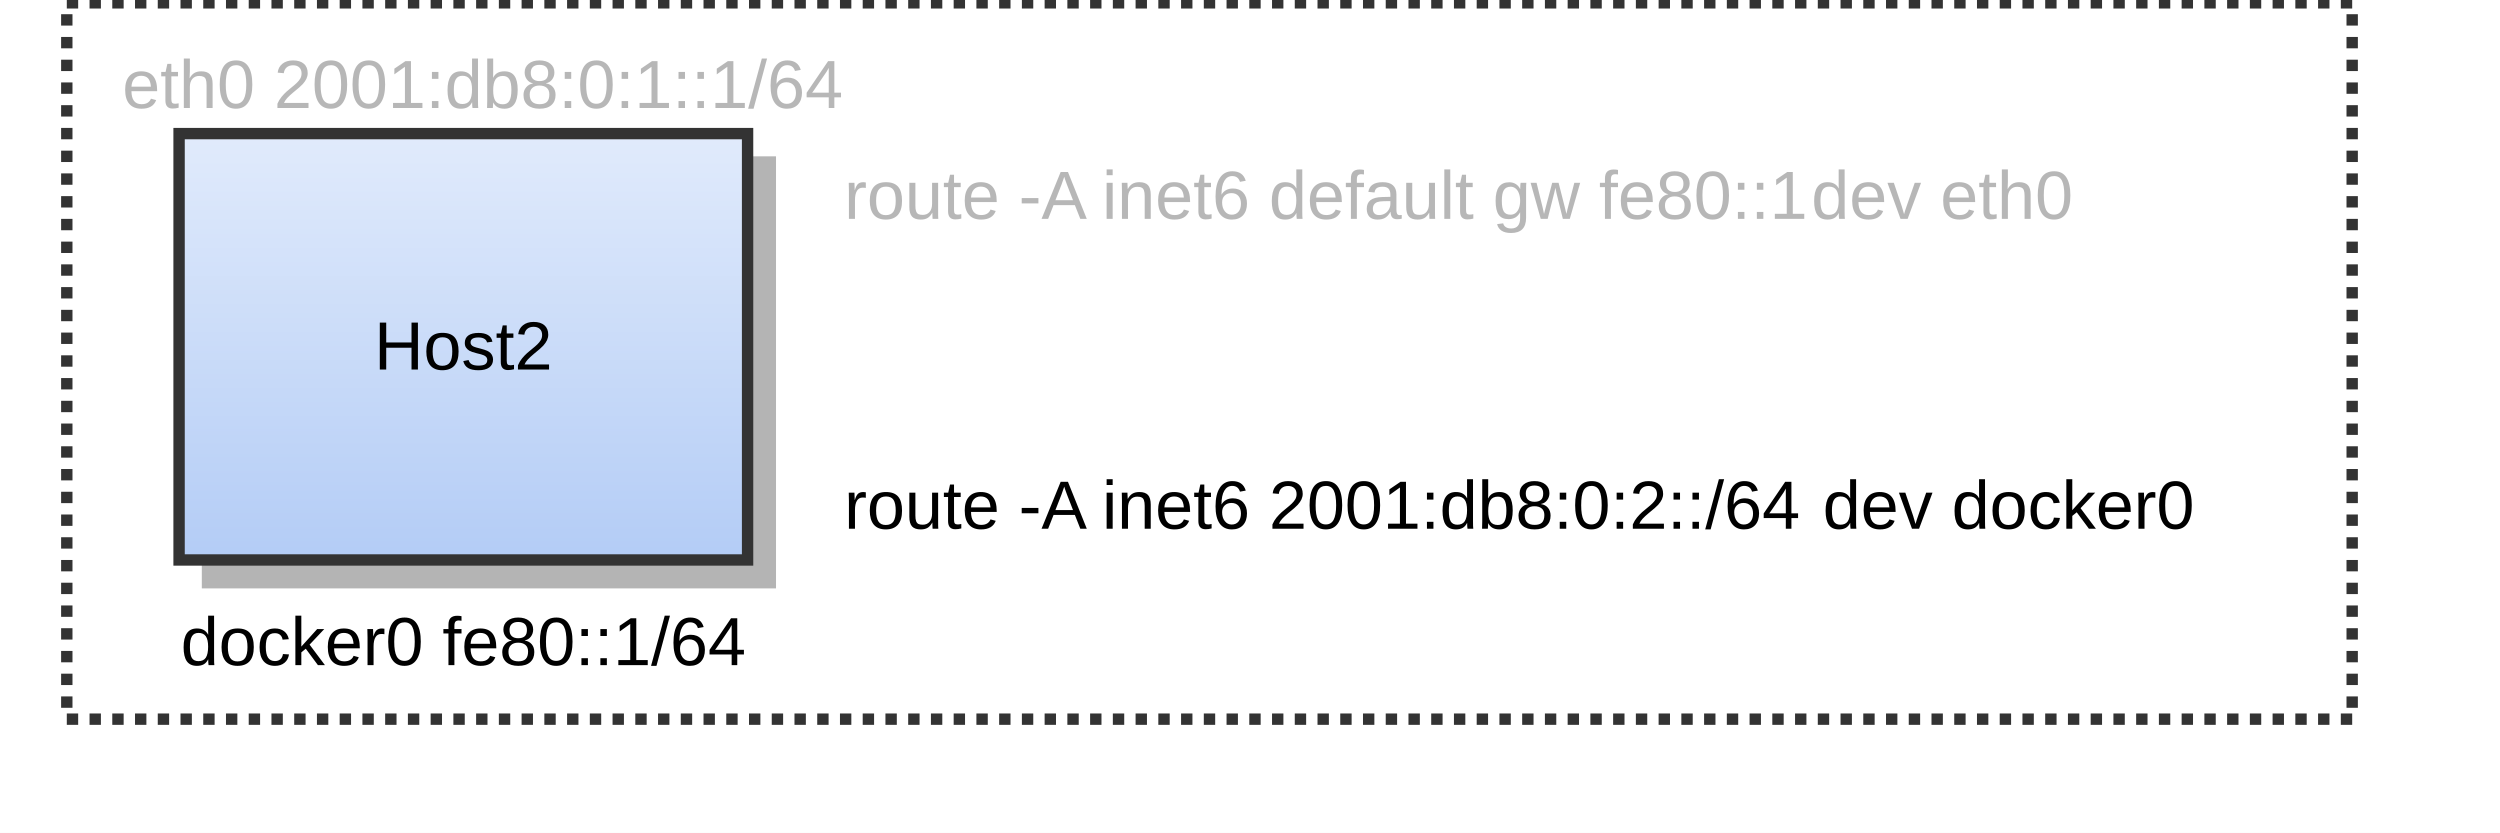
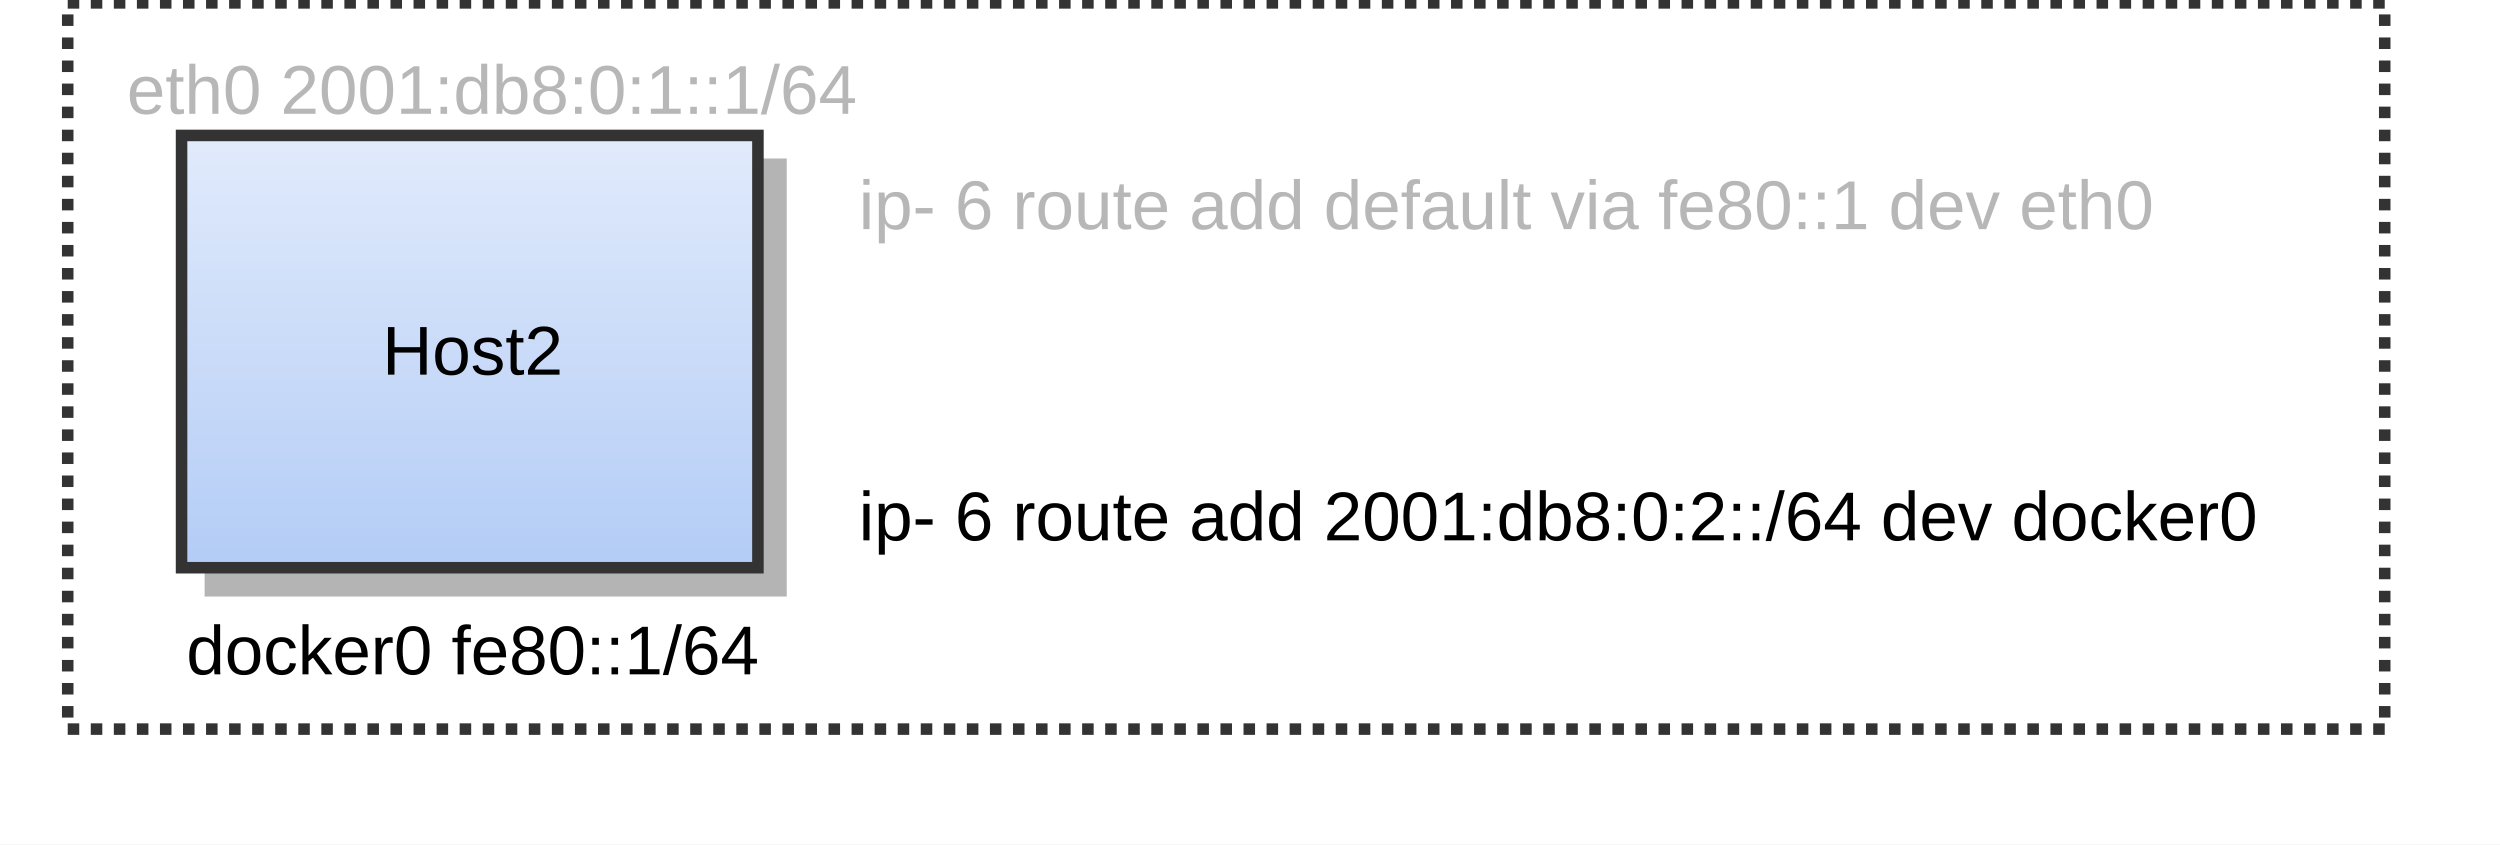
- <svg xmlns="http://www.w3.org/2000/svg" version="1.1" width="439.75" height="146.5">
+ <svg xmlns="http://www.w3.org/2000/svg" xmlns:html="http://www.w3.org/1999/xhtml" version="1.1" width="433.75" height="146.5">
+   <html:style />
  <defs>
-     <linearGradient id="LTqAuhEQNvFp" x1="0px" x2="0px" y1="100px" y2="-50px" gradientUnits="userSpaceOnUse">
+     <linearGradient id="whgkvqLBrlnR" x1="0px" x2="0px" y1="100px" y2="-50px" gradientUnits="userSpaceOnUse">
      <stop offset="0" stop-color="#a4c2f4" />
      <stop offset="1" stop-color="#FFFFFF" />
    </linearGradient>
  </defs>
  <g transform="translate(0,0)">
    <g>
-       <rect fill="#FFFFFF" stroke="none" x="0" y="0" width="439.75" height="146.5" />
+       <rect fill="#FFFFFF" stroke="none" x="0" y="0" width="433.75" height="146.5" />
    </g>
    <g transform="translate(0,0) matrix(1,0,0,1,11.75,0.5)">
      <g>
        <g transform="translate(0,0) scale(4.02,1.26)">
          <g>
            <path fill="#FFFFFF" stroke="none" d="M 0 0 L 100 0 Q 100 0 100 0 L 100 100 Q 100 100 100 100 L 0 100 Q 0 100 0 100 L 0 0 Q 0 0 0 0 Z" />
            <g transform="scale(0.2487562,0.7936508)">
              <path fill="none" stroke="none" d="M 0 0 L 402 0 Q 402 0 402 0 L 402 126 Q 402 126 402 126 L 0 126 Q 0 126 0 126 L 0 0 Q 0 0 0 0 Z" />
              <path fill="none" stroke="#333333" d="M 0 0 M 0 0 L 2 0 M 2 0 M 4 0 L 6 0 M 6 0 M 8 0 L 10 0 M 10 0 M 12 0 L 14 0 M 14 0 M 16 0 L 18 0 M 18 0 M 20 0 L 22 0 M 22 0 M 24 0 L 26 0 M 26 0 M 28 0 L 30 0 M 30 0 M 32 0 L 34 0 M 34 0 M 36 0 L 38 0 M 38 0 M 40 0 L 42 0 M 42 0 M 44 0 L 46 0 M 46 0 M 48 0 L 50 0 M 50 0 M 52 0 L 54 0 M 54 0 M 56 0 L 58 0 M 58 0 M 60 0 L 62 0 M 62 0 M 64 0 L 66 0 M 66 0 M 68 0 L 70 0 M 70 0 M 72 0 L 74 0 M 74 0 M 76 0 L 78 0 M 78 0 M 80 0 L 82 0 M 82 0 M 84 0 L 86 0 M 86 0 M 88 0 L 90 0 M 90 0 M 92 0 L 94 0 M 94 0 M 96 0 L 98 0 M 98 0 M 100 0 L 102 0 M 102 0 M 104 0 L 106 0 M 106 0 M 108 0 L 110 0 M 110 0 M 112 0 L 114 0 M 114 0 M 116 0 L 118 0 M 118 0 M 120 0 L 122 0 M 122 0 M 124 0 L 126 0 M 126 0 M 128 0 L 130 0 M 130 0 M 132 0 L 134 0 M 134 0 M 136 0 L 138 0 M 138 0 M 140 0 L 142 0 M 142 0 M 144 0 L 146 0 M 146 0 M 148 0 L 150 0 M 150 0 M 152 0 L 154 0 M 154 0 M 156 0 L 158 0 M 158 0 M 160 0 L 162 0 M 162 0 M 164 0 L 166 0 M 166 0 M 168 0 L 170 0 M 170 0 M 172 0 L 174 0 M 174 0 M 176 0 L 178 0 M 178 0 M 180 0 L 182 0 M 182 0 M 184 0 L 186 0 M 186 0 M 188 0 L 190 0 M 190 0 M 192 0 L 194 0 M 194 0 M 196 0 L 198 0 M 198 0 M 200 0 L 202 0 M 202 0 M 204 0 L 206 0 M 206 0 M 208 0 L 210 0 M 210 0 M 212 0 L 214 0 M 214 0 M 216 0 L 218 0 M 218 0 M 220 0 L 222 0 M 222 0 M 224 0 L 226 0 M 226 0 M 228 0 L 230 0 M 230 0 M 232 0 L 234 0 M 234 0 M 236 0 L 238 0 M 238 0 M 240 0 L 242 0 M 242 0 M 244 0 L 246 0 M 246 0 M 248 0 L 250 0 M 250 0 M 252 0 L 254 0 M 254 0 M 256 0 L 258 0 M 258 0 M 260 0 L 262 0 M 262 0 M 264 0 L 266 0 M 266 0 M 268 0 L 270 0 M 270 0 M 272 0 L 274 0 M 274 0 M 276 0 L 278 0 M 278 0 M 280 0 L 282 0 M 282 0 M 284 0 L 286 0 M 286 0 M 288 0 L 290 0 M 290 0 M 292 0 L 294 0 M 294 0 M 296 0 L 298 0 M 298 0 M 300 0 L 302 0 M 302 0 M 304 0 L 306 0 M 306 0 M 308 0 L 310 0 M 310 0 M 312 0 L 314 0 M 314 0 M 316 0 L 318 0 M 318 0 M 320 0 L 322 0 M 322 0 M 324 0 L 326 0 M 326 0 M 328 0 L 330 0 M 330 0 M 332 0 L 334 0 M 334 0 M 336 0 L 338 0 M 338 0 M 340 0 L 342 0 M 342 0 M 344 0 L 346 0 M 346 0 M 348 0 L 350 0 M 350 0 M 352 0 L 354 0 M 354 0 M 356 0 L 358 0 M 358 0 M 360 0 L 362 0 M 362 0 M 364 0 L 366 0 M 366 0 M 368 0 L 370 0 M 370 0 M 372 0 L 374 0 M 374 0 M 376 0 L 378 0 M 378 0 M 380 0 L 382 0 M 382 0 M 384 0 L 386 0 M 386 0 M 388 0 L 390 0 M 390 0 M 392 0 L 394 0 M 394 0 M 396 0 L 398 0 M 398 0 M 400 0 L 402 0 Q 402 0 402 0 L 402 5.684341886080802e-14 M 402 5.684341886080802e-14 M 402 2 L 402 4 M 402 4 M 402 6 L 402 8 M 402 8 M 402 10 L 402 12 M 402 12 M 402 14 L 402 16 M 402 16 M 402 18 L 402 20 M 402 20 M 402 22 L 402 24 M 402 24 M 402 26 L 402 28 M 402 28 M 402 30 L 402 32 M 402 32 M 402 34 L 402 36 M 402 36 M 402 38 L 402 40 M 402 40 M 402 42 L 402 44 M 402 44 M 402 46 L 402 48 M 402 48 M 402 50 L 402 52 M 402 52 M 402 54 L 402 56 M 402 56 M 402 58 L 402 60 M 402 60 M 402 62 L 402 64 M 402 64 M 402 66 L 402 68 M 402 68 M 402 70 L 402 72 M 402 72 M 402 74 L 402 76 M 402 76 M 402 78 L 402 80 M 402 80 M 402 82 L 402 84 M 402 84 M 402 86 L 402 88 M 402 88 M 402 90 L 402 92 M 402 92 M 402 94 L 402 96 M 402 96 M 402 98 L 402 100 M 402 100 M 402 102 L 402 104 M 402 104 M 402 106 L 402 108 M 402 108 M 402 110 L 402 112 M 402 112 M 402 114 L 402 116 M 402 116 M 402 118 L 402 120 M 402 120 M 402 122 L 402 124 M 402 124 M 402 126 L 400 126 M 400 126 M 398 126 L 396 126 M 396 126 M 394 126 L 392 126 M 392 126 M 390 126 L 388 126 M 388 126 M 386 126 L 384 126 M 384 126 M 382 126 L 380 126 M 380 126 M 378 126 L 376 126 M 376 126 M 374 126 L 372 126 M 372 126 M 370 126 L 368 126 M 368 126 M 366 126 L 364 126 M 364 126 M 362 126 L 360 126 M 360 126 M 358 126 L 356 126 M 356 126 M 354 126 L 352 126 M 352 126 M 350 126 L 348 126 M 348 126 M 346 126 L 344 126 M 344 126 M 342 126 L 340 126 M 340 126 M 338 126 L 336 126 M 336 126 M 334 126 L 332 126 M 332 126 M 330 126 L 328 126 M 328 126 M 326 126 L 324 126 M 324 126 M 322 126 L 320 126 M 320 126 M 318 126 L 316 126 M 316 126 M 314 126 L 312 126 M 312 126 M 310 126 L 308 126 M 308 126 M 306 126 L 304 126 M 304 126 M 302 126 L 300 126 M 300 126 M 298 126 L 296 126 M 296 126 M 294 126 L 292 126 M 292 126 M 290 126 L 288 126 M 288 126 M 286 126 L 284 126 M 284 126 M 282 126 L 280 126 M 280 126 M 278 126 L 276 126 M 276 126 M 274 126 L 272 126 M 272 126 M 270 126 L 268 126 M 268 126 M 266 126 L 264 126 M 264 126 M 262 126 L 260 126 M 260 126 M 258 126 L 256 126 M 256 126 M 254 126 L 252 126 M 252 126 M 250 126 L 248 126 M 248 126 M 246 126 L 244 126 M 244 126 M 242 126 L 240 126 M 240 126 M 238 126 L 236 126 M 236 126 M 234 126 L 232 126 M 232 126 M 230 126 L 228 126 M 228 126 M 226 126 L 224 126 M 224 126 M 222 126 L 220 126 M 220 126 M 218 126 L 216 126 M 216 126 M 214 126 L 212 126 M 212 126 M 210 126 L 208 126 M 208 126 M 206 126 L 204 126 M 204 126 M 202 126 L 200 126 M 200 126 M 198 126 L 196 126 M 196 126 M 194 126 L 192 126 M 192 126 M 190 126 L 188 126 M 188 126 M 186 126 L 184 126 M 184 126 M 182 126 L 180 126 M 180 126 M 178 126 L 176 126 M 176 126 M 174 126 L 172 126 M 172 126 M 170 126 L 168 126 M 168 126 M 166 126 L 164 126 M 164 126 M 162 126 L 160 126 M 160 126 M 158 126 L 156 126 M 156 126 M 154 126 L 152 126 M 152 126 M 150 126 L 148 126 M 148 126 M 146 126 L 144 126 M 144 126 M 142 126 L 140 126 M 140 126 M 138 126 L 136 126 M 136 126 M 134 126 L 132 126 M 132 126 M 130 126 L 128 126 M 128 126 M 126 126 L 124 126 M 124 126 M 122 126 L 120 126 M 120 126 M 118 126 L 116 126 M 116 126 M 114 126 L 112 126 M 112 126 M 110 126 L 108 126 M 108 126 M 106 126 L 104 126 M 104 126 M 102 126 L 100 126 M 100 126 M 98 126 L 96 126 M 96 126 M 94 126 L 92 126 M 92 126 M 90 126 L 88 126 M 88 126 M 86 126 L 84 126 M 84 126 M 82 126 L 80 126 M 80 126 M 78 126 L 76 126 M 76 126 M 74 126 L 72 126 M 72 126 M 70 126 L 68 126 M 68 126 M 66 126 L 64 126 M 64 126 M 62 126 L 60 126 M 60 126 M 58 126 L 56 126 M 56 126 M 54 126 L 52 126 M 52 126 M 50 126 L 48 126 M 48 126 M 46 126 L 44 126 M 44 126 M 42 126 L 40 126 M 40 126 M 38 126 L 36 126 M 36 126 M 34 126 L 32 126 M 32 126 M 30 126 L 28 126 M 28 126 M 26 126 L 24 126 M 24 126 M 22 126 L 20 126 M 20 126 M 18 126 L 16 126 M 16 126 M 14 126 L 12 126 M 12 126 M 10 126 L 8 126 M 8 126 M 6 126 L 4 126 M 4 126 M 2 126 L 0 126 Q 0 126 0 126 L 0 126 M 0 126 M 0 124 L 0 122 M 0 122 M 0 120 L 0 118 M 0 118 M 0 116 L 0 114 M 0 114 M 0 112 L 0 110 M 0 110 M 0 108 L 0 106 M 0 106 M 0 104 L 0 102 M 0 102 M 0 100 L 0 98 M 0 98 M 0 96 L 0 94 M 0 94 M 0 92 L 0 90 M 0 90 M 0 88 L 0 86 M 0 86 M 0 84 L 0 82 M 0 82 M 0 80 L 0 78 M 0 78 M 0 76 L 0 74 M 0 74 M 0 72 L 0 70 M 0 70 M 0 68 L 0 66 M 0 66 M 0 64 L 0 62 M 0 62 M 0 60 L 0 58 M 0 58 M 0 56 L 0 54 M 0 54 M 0 52 L 0 50 M 0 50 M 0 48 L 0 46 M 0 46 M 0 44 L 0 42 M 0 42 M 0 40 L 0 38 M 0 38 M 0 36 L 0 34 M 0 34 M 0 32 L 0 30 M 0 30 M 0 28 L 0 26 M 0 26 M 0 24 L 0 22 M 0 22 M 0 20 L 0 18 M 0 18 M 0 16 L 0 14 M 0 14 M 0 12 L 0 10 M 0 10 M 0 8 L 0 6 M 0 6 M 0 4 L 0 2 M 0 2 Z" stroke-miterlimit="10" stroke-width="2" />
            </g>
          </g>
        </g>
      </g>
    </g>
    <g transform="translate(0,0) matrix(1,0,0,1,31.5,23.5)">
      <g transform="translate(4,4) scale(1.01,1.013333)">
        <g>
          <g transform="translate(0,0) scale(1,0.75)">
            <g>
              <path fill="#000000" stroke="none" d="M 0 0 L 100 0 Q 100 0 100 0 L 100 100 Q 100 100 100 100 L 0 100 Q 0 100 0 100 L 0 0 Q 0 0 0 0 Z" opacity="0.294" />
              <g transform="scale(1,1.333333)">
                <path fill="none" stroke="none" d="M 0 0 L 100 0 Q 100 0 100 0 L 100 75 Q 100 75 100 75 L 0 75 Q 0 75 0 75 L 0 0 Q 0 0 0 0 Z" />
                <path fill="none" stroke="rgb(0,0,0)" d="M 0 0 M 0 0 L 100 0 Q 100 0 100 0 L 100 75 Q 100 75 100 75 L 0 75 Q 0 75 0 75 L 0 0 Q 0 0 0 0 Z" stroke-opacity="0" stroke-miterlimit="10" stroke-width="2" opacity="0.294" />
              </g>
            </g>
          </g>
        </g>
      </g>
      <g>
        <g transform="translate(0,0) scale(1,0.75)">
          <g>
-             <path fill="url(#LTqAuhEQNvFp)" stroke="none" d="M 0 0 L 100 0 Q 100 0 100 0 L 100 100 Q 100 100 100 100 L 0 100 Q 0 100 0 100 L 0 0 Q 0 0 0 0 Z" />
+             <path fill="url(#whgkvqLBrlnR)" stroke="none" d="M 0 0 L 100 0 Q 100 0 100 0 L 100 100 Q 100 100 100 100 L 0 100 Q 0 100 0 100 L 0 0 Q 0 0 0 0 Z" />
            <g transform="scale(1,1.333333)">
              <path fill="none" stroke="none" d="M 0 0 L 100 0 Q 100 0 100 0 L 100 75 Q 100 75 100 75 L 0 75 Q 0 75 0 75 L 0 0 Q 0 0 0 0 Z" />
-               <path fill="url(#LTqAuhEQNvFp)" stroke="#333333" d="M 0 0 M 0 0 L 100 0 Q 100 0 100 0 L 100 75 Q 100 75 100 75 L 0 75 Q 0 75 0 75 L 0 0 Q 0 0 0 0 Z" stroke-miterlimit="10" stroke-width="2" />
+               <path fill="url(#whgkvqLBrlnR)" stroke="#333333" d="M 0 0 M 0 0 L 100 0 Q 100 0 100 0 L 100 75 Q 100 75 100 75 L 0 75 Q 0 75 0 75 L 0 0 Q 0 0 0 0 Z" stroke-miterlimit="10" stroke-width="2" />
            </g>
          </g>
        </g>
      </g>
    </g>
-     <g transform="scale(1,1) matrix(1,0,0,1,33.5,23.5) translate(8,30.5)">
-       <text fill="#000000" stroke="none" font-family="Arial" font-size="12px" font-style="normal" font-weight="normal" text-decoration="none" x="24.326" y="11">Host2</text>
+     <g transform="matrix(1,0,0,1,42,54)">
+       <g>
+         <g />
+       </g>
+       <g>
+         <g />
+       </g>
+       <g>
+         <g />
+       </g>
+       <g>
+         <g />
+         <text fill="rgb(0, 0, 0)" stroke="none" font-family="&quot;Arial&quot;" font-size="12px" font-style="normal" font-weight="normal" text-decoration="" line-height="14px" x="24.333" y="11">H</text>
+         <text fill="rgb(0, 0, 0)" stroke="none" font-family="&quot;Arial&quot;" font-size="12px" font-style="normal" font-weight="normal" text-decoration="" line-height="14px" x="33" y="11">o</text>
+         <text fill="rgb(0, 0, 0)" stroke="none" font-family="&quot;Arial&quot;" font-size="12px" font-style="normal" font-weight="normal" text-decoration="" line-height="14px" x="39.667" y="11">s</text>
+         <text fill="rgb(0, 0, 0)" stroke="none" font-family="&quot;Arial&quot;" font-size="12px" font-style="normal" font-weight="normal" text-decoration="" line-height="14px" x="45.667" y="11">t</text>
+         <text fill="rgb(0, 0, 0)" stroke="none" font-family="&quot;Arial&quot;" font-size="12px" font-style="normal" font-weight="normal" text-decoration="" line-height="14px" x="49" y="11">2</text>
+       </g>
    </g>
-     <g transform="scale(1,1) matrix(1,0,0,1,19.5,8) translate(2,0)">
-       <text fill="rgb(183, 183, 183)" stroke="none" font-family="Arial" font-size="12px" font-style="normal" font-weight="normal" text-decoration="none" x="0" y="11">eth0 2001:db8:0:1::1/64</text>
+     <g transform="matrix(1,0,0,1,22,8)">
+       <g>
+         <g />
+       </g>
+       <g>
+         <g />
+       </g>
+       <g>
+         <g />
+         <text fill="rgb(183, 183, 183)" stroke="none" font-family="&quot;Arial&quot;" font-size="12px" font-style="normal" font-weight="normal" text-decoration="" line-height="15.5px" x="0" y="11.75">eth0</text>
+         <text fill="rgb(183, 183, 183)" stroke="none" font-family="&quot;Arial&quot;" font-size="12px" font-style="normal" font-weight="normal" text-decoration="" line-height="15.5px" x="26.667" y="11.75">2001</text>
+         <text fill="rgb(183, 183, 183)" stroke="none" font-family="&quot;Arial&quot;" font-size="12px" font-style="normal" font-weight="normal" text-decoration="" line-height="15.5px" x="53.333" y="11.75">:</text>
+         <text fill="rgb(183, 183, 183)" stroke="none" font-family="&quot;Arial&quot;" font-size="12px" font-style="normal" font-weight="normal" text-decoration="" line-height="15.5px" x="56.667" y="11.75">db8</text>
+         <text fill="rgb(183, 183, 183)" stroke="none" font-family="&quot;Arial&quot;" font-size="12px" font-style="normal" font-weight="normal" text-decoration="" line-height="15.5px" x="76.667" y="11.75">:</text>
+         <text fill="rgb(183, 183, 183)" stroke="none" font-family="&quot;Arial&quot;" font-size="12px" font-style="normal" font-weight="normal" text-decoration="" line-height="15.5px" x="80" y="11.75">0</text>
+         <text fill="rgb(183, 183, 183)" stroke="none" font-family="&quot;Arial&quot;" font-size="12px" font-style="normal" font-weight="normal" text-decoration="" line-height="15.5px" x="86.667" y="11.75">:</text>
+         <text fill="rgb(183, 183, 183)" stroke="none" font-family="&quot;Arial&quot;" font-size="12px" font-style="normal" font-weight="normal" text-decoration="" line-height="15.5px" x="90" y="11.75">1</text>
+         <text fill="rgb(183, 183, 183)" stroke="none" font-family="&quot;Arial&quot;" font-size="12px" font-style="normal" font-weight="normal" text-decoration="" line-height="15.5px" x="96.667" y="11.75">::</text>
+         <text fill="rgb(183, 183, 183)" stroke="none" font-family="&quot;Arial&quot;" font-size="12px" font-style="normal" font-weight="normal" text-decoration="" line-height="15.5px" x="103.333" y="11.75">1</text>
+         <text fill="rgb(183, 183, 183)" stroke="none" font-family="&quot;Arial&quot;" font-size="12px" font-style="normal" font-weight="normal" text-decoration="" line-height="15.5px" x="110" y="11.75">/</text>
+         <text fill="rgb(183, 183, 183)" stroke="none" font-family="&quot;Arial&quot;" font-size="12px" font-style="normal" font-weight="normal" text-decoration="" line-height="15.5px" x="113.333" y="11.75">64</text>
+       </g>
    </g>
-     <g transform="scale(1,1) matrix(1,0,0,1,6.5,106) translate(2,0)">
-       <text fill="#000000" stroke="none" font-family="Arial" font-size="12px" font-style="normal" font-weight="normal" text-decoration="none" x="23.298" y="11">docker0 fe80::1/64</text>
+     <g transform="matrix(1,0,0,1,9,106)">
+       <g>
+         <g />
+       </g>
+       <g>
+         <g />
+       </g>
+       <g>
+         <g />
+       </g>
+       <g>
+         <g />
+         <text fill="rgb(0, 0, 0)" stroke="none" font-family="&quot;Arial&quot;" font-size="12px" font-style="normal" font-weight="normal" text-decoration="" line-height="14px" x="23.333" y="11">d</text>
+         <text fill="rgb(0, 0, 0)" stroke="none" font-family="&quot;Arial&quot;" font-size="12px" font-style="normal" font-weight="normal" text-decoration="" line-height="14px" x="30" y="11">o</text>
+         <text fill="rgb(0, 0, 0)" stroke="none" font-family="&quot;Arial&quot;" font-size="12px" font-style="normal" font-weight="normal" text-decoration="" line-height="14px" x="36.667" y="11">c</text>
+         <text fill="rgb(0, 0, 0)" stroke="none" font-family="&quot;Arial&quot;" font-size="12px" font-style="normal" font-weight="normal" text-decoration="" line-height="14px" x="42.667" y="11">k</text>
+         <text fill="rgb(0, 0, 0)" stroke="none" font-family="&quot;Arial&quot;" font-size="12px" font-style="normal" font-weight="normal" text-decoration="" line-height="14px" x="48.667" y="11">e</text>
+         <text fill="rgb(0, 0, 0)" stroke="none" font-family="&quot;Arial&quot;" font-size="12px" font-style="normal" font-weight="normal" text-decoration="" line-height="14px" x="55.333" y="11">r</text>
+         <text fill="rgb(0, 0, 0)" stroke="none" font-family="&quot;Arial&quot;" font-size="12px" font-style="normal" font-weight="normal" text-decoration="" line-height="14px" x="59.333" y="11">0</text>
+         <text fill="rgb(0, 0, 0)" stroke="none" font-family="&quot;Arial&quot;" font-size="12px" font-style="normal" font-weight="normal" text-decoration="" line-height="14px" x="69.333" y="11">f</text>
+         <text fill="rgb(0, 0, 0)" stroke="none" font-family="&quot;Arial&quot;" font-size="12px" font-style="normal" font-weight="normal" text-decoration="" line-height="14px" x="72.667" y="11">e</text>
+         <text fill="rgb(0, 0, 0)" stroke="none" font-family="&quot;Arial&quot;" font-size="12px" font-style="normal" font-weight="normal" text-decoration="" line-height="14px" x="79.333" y="11">8</text>
+         <text fill="rgb(0, 0, 0)" stroke="none" font-family="&quot;Arial&quot;" font-size="12px" font-style="normal" font-weight="normal" text-decoration="" line-height="14px" x="86" y="11">0</text>
+         <text fill="rgb(0, 0, 0)" stroke="none" font-family="&quot;Arial&quot;" font-size="12px" font-style="normal" font-weight="normal" text-decoration="" line-height="14px" x="92.667" y="11">:</text>
+         <text fill="rgb(0, 0, 0)" stroke="none" font-family="&quot;Arial&quot;" font-size="12px" font-style="normal" font-weight="normal" text-decoration="" line-height="14px" x="96" y="11">:</text>
+         <text fill="rgb(0, 0, 0)" stroke="none" font-family="&quot;Arial&quot;" font-size="12px" font-style="normal" font-weight="normal" text-decoration="" line-height="14px" x="99.333" y="11">1</text>
+         <text fill="rgb(0, 0, 0)" stroke="none" font-family="&quot;Arial&quot;" font-size="12px" font-style="normal" font-weight="normal" text-decoration="" line-height="14px" x="106" y="11">/</text>
+         <text fill="rgb(0, 0, 0)" stroke="none" font-family="&quot;Arial&quot;" font-size="12px" font-style="normal" font-weight="normal" text-decoration="" line-height="14px" x="109.333" y="11">6</text>
+         <text fill="rgb(0, 0, 0)" stroke="none" font-family="&quot;Arial&quot;" font-size="12px" font-style="normal" font-weight="normal" text-decoration="" line-height="14px" x="116" y="11">4</text>
+       </g>
    </g>
-     <g transform="scale(1,1) matrix(1,0,0,1,146.5,27.5) translate(2,0)">
-       <text fill="rgb(183, 183, 183)" stroke="none" font-family="Arial" font-size="12px" font-style="normal" font-weight="normal" text-decoration="none" x="0" y="11">route -A inet6 default gw fe80::1</text>
-       <text fill="rgb(183, 183, 183)" stroke="none" font-family="Arial" font-size="12px" font-style="normal" font-weight="normal" text-decoration="none" x="170.109" y="11"> dev eth0</text>
+     <g transform="matrix(1,0,0,1,149,28)">
+       <g>
+         <g />
+       </g>
+       <g>
+         <g />
+       </g>
+       <g>
+         <g />
+       </g>
+       <g>
+         <g />
+         <text fill="rgb(183, 183, 183)" stroke="none" font-family="&quot;Arial&quot;" font-size="12px" font-style="normal" font-weight="normal" text-decoration="" line-height="15.5px" x="0" y="11.75">ip</text>
+         <text fill="rgb(183, 183, 183)" stroke="none" font-family="&quot;Arial&quot;" font-size="12px" font-style="normal" font-weight="normal" text-decoration="" line-height="15.5px" x="9.333" y="11.75"> -</text>
+         <text fill="rgb(183, 183, 183)" stroke="none" font-family="&quot;Arial&quot;" font-size="12px" font-style="normal" font-weight="normal" text-decoration="" line-height="15.5px" x="16.667" y="11.75">6</text>
+         <text fill="rgb(183, 183, 183)" stroke="none" font-family="&quot;Arial&quot;" font-size="12px" font-style="normal" font-weight="normal" text-decoration="" line-height="15.5px" x="26.667" y="11.75">route</text>
+         <text fill="rgb(183, 183, 183)" stroke="none" font-family="&quot;Arial&quot;" font-size="12px" font-style="normal" font-weight="normal" text-decoration="" line-height="15.5px" x="57.333" y="11.75">add</text>
+         <text fill="rgb(183, 183, 183)" stroke="none" font-family="&quot;Arial&quot;" font-size="12px" font-style="normal" font-weight="normal" text-decoration="" line-height="15.5px" x="80.667" y="11.75">default</text>
+         <text fill="rgb(183, 183, 183)" stroke="none" font-family="&quot;Arial&quot;" font-size="12px" font-style="normal" font-weight="normal" text-decoration="" line-height="15.5px" x="120" y="11.75">via</text>
+         <text fill="rgb(183, 183, 183)" stroke="none" font-family="&quot;Arial&quot;" font-size="12px" font-style="normal" font-weight="normal" text-decoration="" line-height="15.5px" x="138.667" y="11.75">fe80</text>
+         <text fill="rgb(183, 183, 183)" stroke="none" font-family="&quot;Arial&quot;" font-size="12px" font-style="normal" font-weight="normal" text-decoration="" line-height="15.5px" x="162" y="11.75">::</text>
+         <text fill="rgb(183, 183, 183)" stroke="none" font-family="&quot;Arial&quot;" font-size="12px" font-style="normal" font-weight="normal" text-decoration="" line-height="15.5px" x="168.667" y="11.75">1</text>
+       </g>
+       <g>
+         <g />
+         <text fill="rgb(183, 183, 183)" stroke="none" font-family="&quot;Arial&quot;" font-size="12px" font-style="normal" font-weight="normal" text-decoration="" line-height="15.5px" x="178.667" y="11.75">dev</text>
+         <text fill="rgb(183, 183, 183)" stroke="none" font-family="&quot;Arial&quot;" font-size="12px" font-style="normal" font-weight="normal" text-decoration="" line-height="15.5px" x="201.333" y="11.75">eth0</text>
+       </g>
    </g>
-     <g transform="scale(1,1) matrix(1,0,0,1,146.5,82) translate(2,0)">
-       <text fill="#000000" stroke="none" font-family="Arial" font-size="12px" font-style="normal" font-weight="normal" text-decoration="none" x="0" y="11">route -A inet6 2001:db8:0:2::/64 </text>
-       <text fill="#000000" stroke="none" font-family="Arial" font-size="12px" font-style="normal" font-weight="normal" text-decoration="none" x="172.125" y="11">dev docker0</text>
+     <g transform="matrix(1,0,0,1,149,82)">
+       <g>
+         <g />
+       </g>
+       <g>
+         <g />
+       </g>
+       <g>
+         <g />
+       </g>
+       <g>
+         <g />
+         <text fill="rgb(0, 0, 0)" stroke="none" font-family="&quot;Arial&quot;" font-size="12px" font-style="normal" font-weight="normal" text-decoration="" line-height="14px" x="0" y="11.75">ip</text>
+         <text fill="rgb(0, 0, 0)" stroke="none" font-family="&quot;Arial&quot;" font-size="12px" font-style="normal" font-weight="normal" text-decoration="" line-height="14px" x="9.333" y="11.75"> -</text>
+         <text fill="rgb(0, 0, 0)" stroke="none" font-family="&quot;Arial&quot;" font-size="12px" font-style="normal" font-weight="normal" text-decoration="" line-height="14px" x="16.667" y="11.75">6</text>
+         <text fill="rgb(0, 0, 0)" stroke="none" font-family="&quot;Arial&quot;" font-size="12px" font-style="normal" font-weight="normal" text-decoration="" line-height="14px" x="26.667" y="11.75">route</text>
+         <text fill="rgb(0, 0, 0)" stroke="none" font-family="&quot;Arial&quot;" font-size="12px" font-style="normal" font-weight="normal" text-decoration="" line-height="14px" x="57.333" y="11.75">add</text>
+         <text fill="rgb(0, 0, 0)" stroke="none" font-family="&quot;Arial&quot;" font-size="12px" font-style="normal" font-weight="normal" text-decoration="" line-height="14px" x="80.667" y="11.75">2001</text>
+         <text fill="rgb(0, 0, 0)" stroke="none" font-family="&quot;Arial&quot;" font-size="12px" font-style="normal" font-weight="normal" text-decoration="" line-height="14px" x="107.333" y="11.75">:</text>
+         <text fill="rgb(0, 0, 0)" stroke="none" font-family="&quot;Arial&quot;" font-size="12px" font-style="normal" font-weight="normal" text-decoration="" line-height="14px" x="110.667" y="11.75">db8</text>
+         <text fill="rgb(0, 0, 0)" stroke="none" font-family="&quot;Arial&quot;" font-size="12px" font-style="normal" font-weight="normal" text-decoration="" line-height="14px" x="130.667" y="11.75">:</text>
+         <text fill="rgb(0, 0, 0)" stroke="none" font-family="&quot;Arial&quot;" font-size="12px" font-style="normal" font-weight="normal" text-decoration="" line-height="14px" x="134" y="11.75">0</text>
+         <text fill="rgb(0, 0, 0)" stroke="none" font-family="&quot;Arial&quot;" font-size="12px" font-style="normal" font-weight="normal" text-decoration="" line-height="14px" x="140.667" y="11.75">:</text>
+         <text fill="rgb(0, 0, 0)" stroke="none" font-family="&quot;Arial&quot;" font-size="12px" font-style="normal" font-weight="normal" text-decoration="" line-height="14px" x="144" y="11.75">2</text>
+         <text fill="rgb(0, 0, 0)" stroke="none" font-family="&quot;Arial&quot;" font-size="12px" font-style="normal" font-weight="normal" text-decoration="" line-height="14px" x="150.667" y="11.75">::/</text>
+         <text fill="rgb(0, 0, 0)" stroke="none" font-family="&quot;Arial&quot;" font-size="12px" font-style="normal" font-weight="normal" text-decoration="" line-height="14px" x="160.667" y="11.75">64</text>
+       </g>
+       <g>
+         <g />
+         <text fill="rgb(0, 0, 0)" stroke="none" font-family="&quot;Arial&quot;" font-size="12px" font-style="normal" font-weight="normal" text-decoration="" line-height="15.5px" x="177.333" y="11.75">dev</text>
+         <text fill="rgb(0, 0, 0)" stroke="none" font-family="&quot;Arial&quot;" font-size="12px" font-style="normal" font-weight="normal" text-decoration="" line-height="15.5px" x="200" y="11.75">docker0</text>
+       </g>
    </g>
  </g>
</svg>
